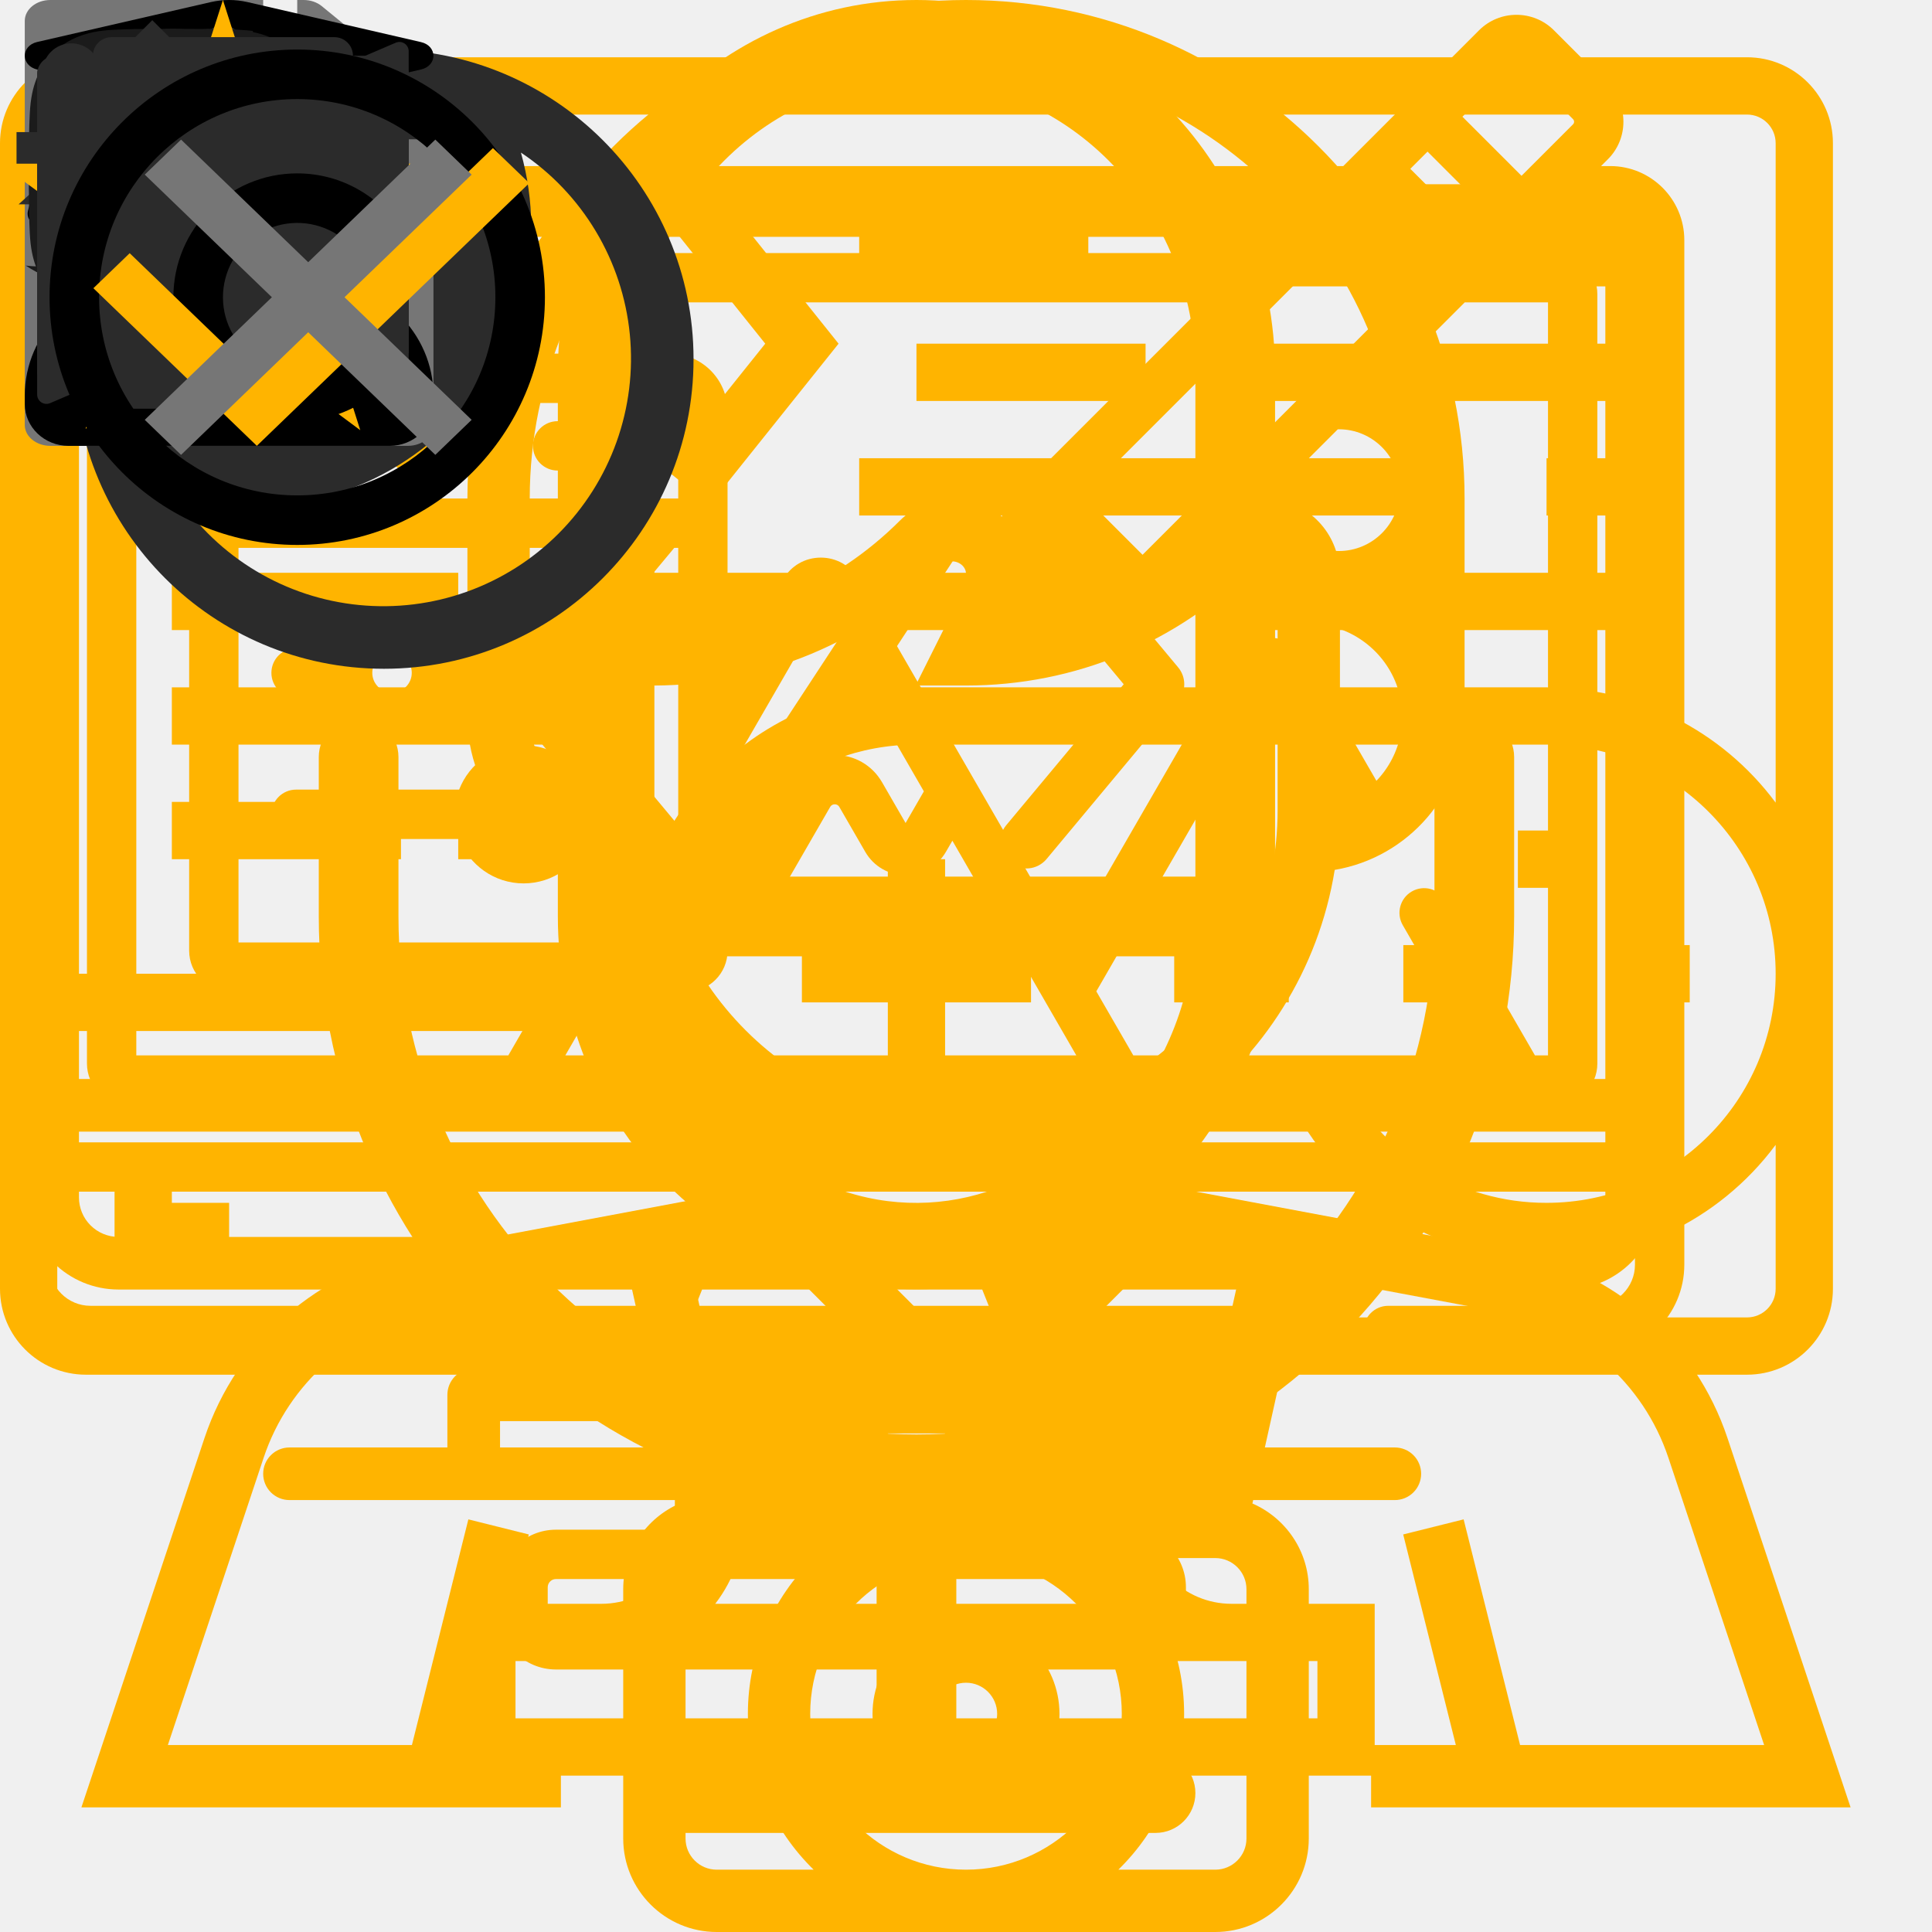
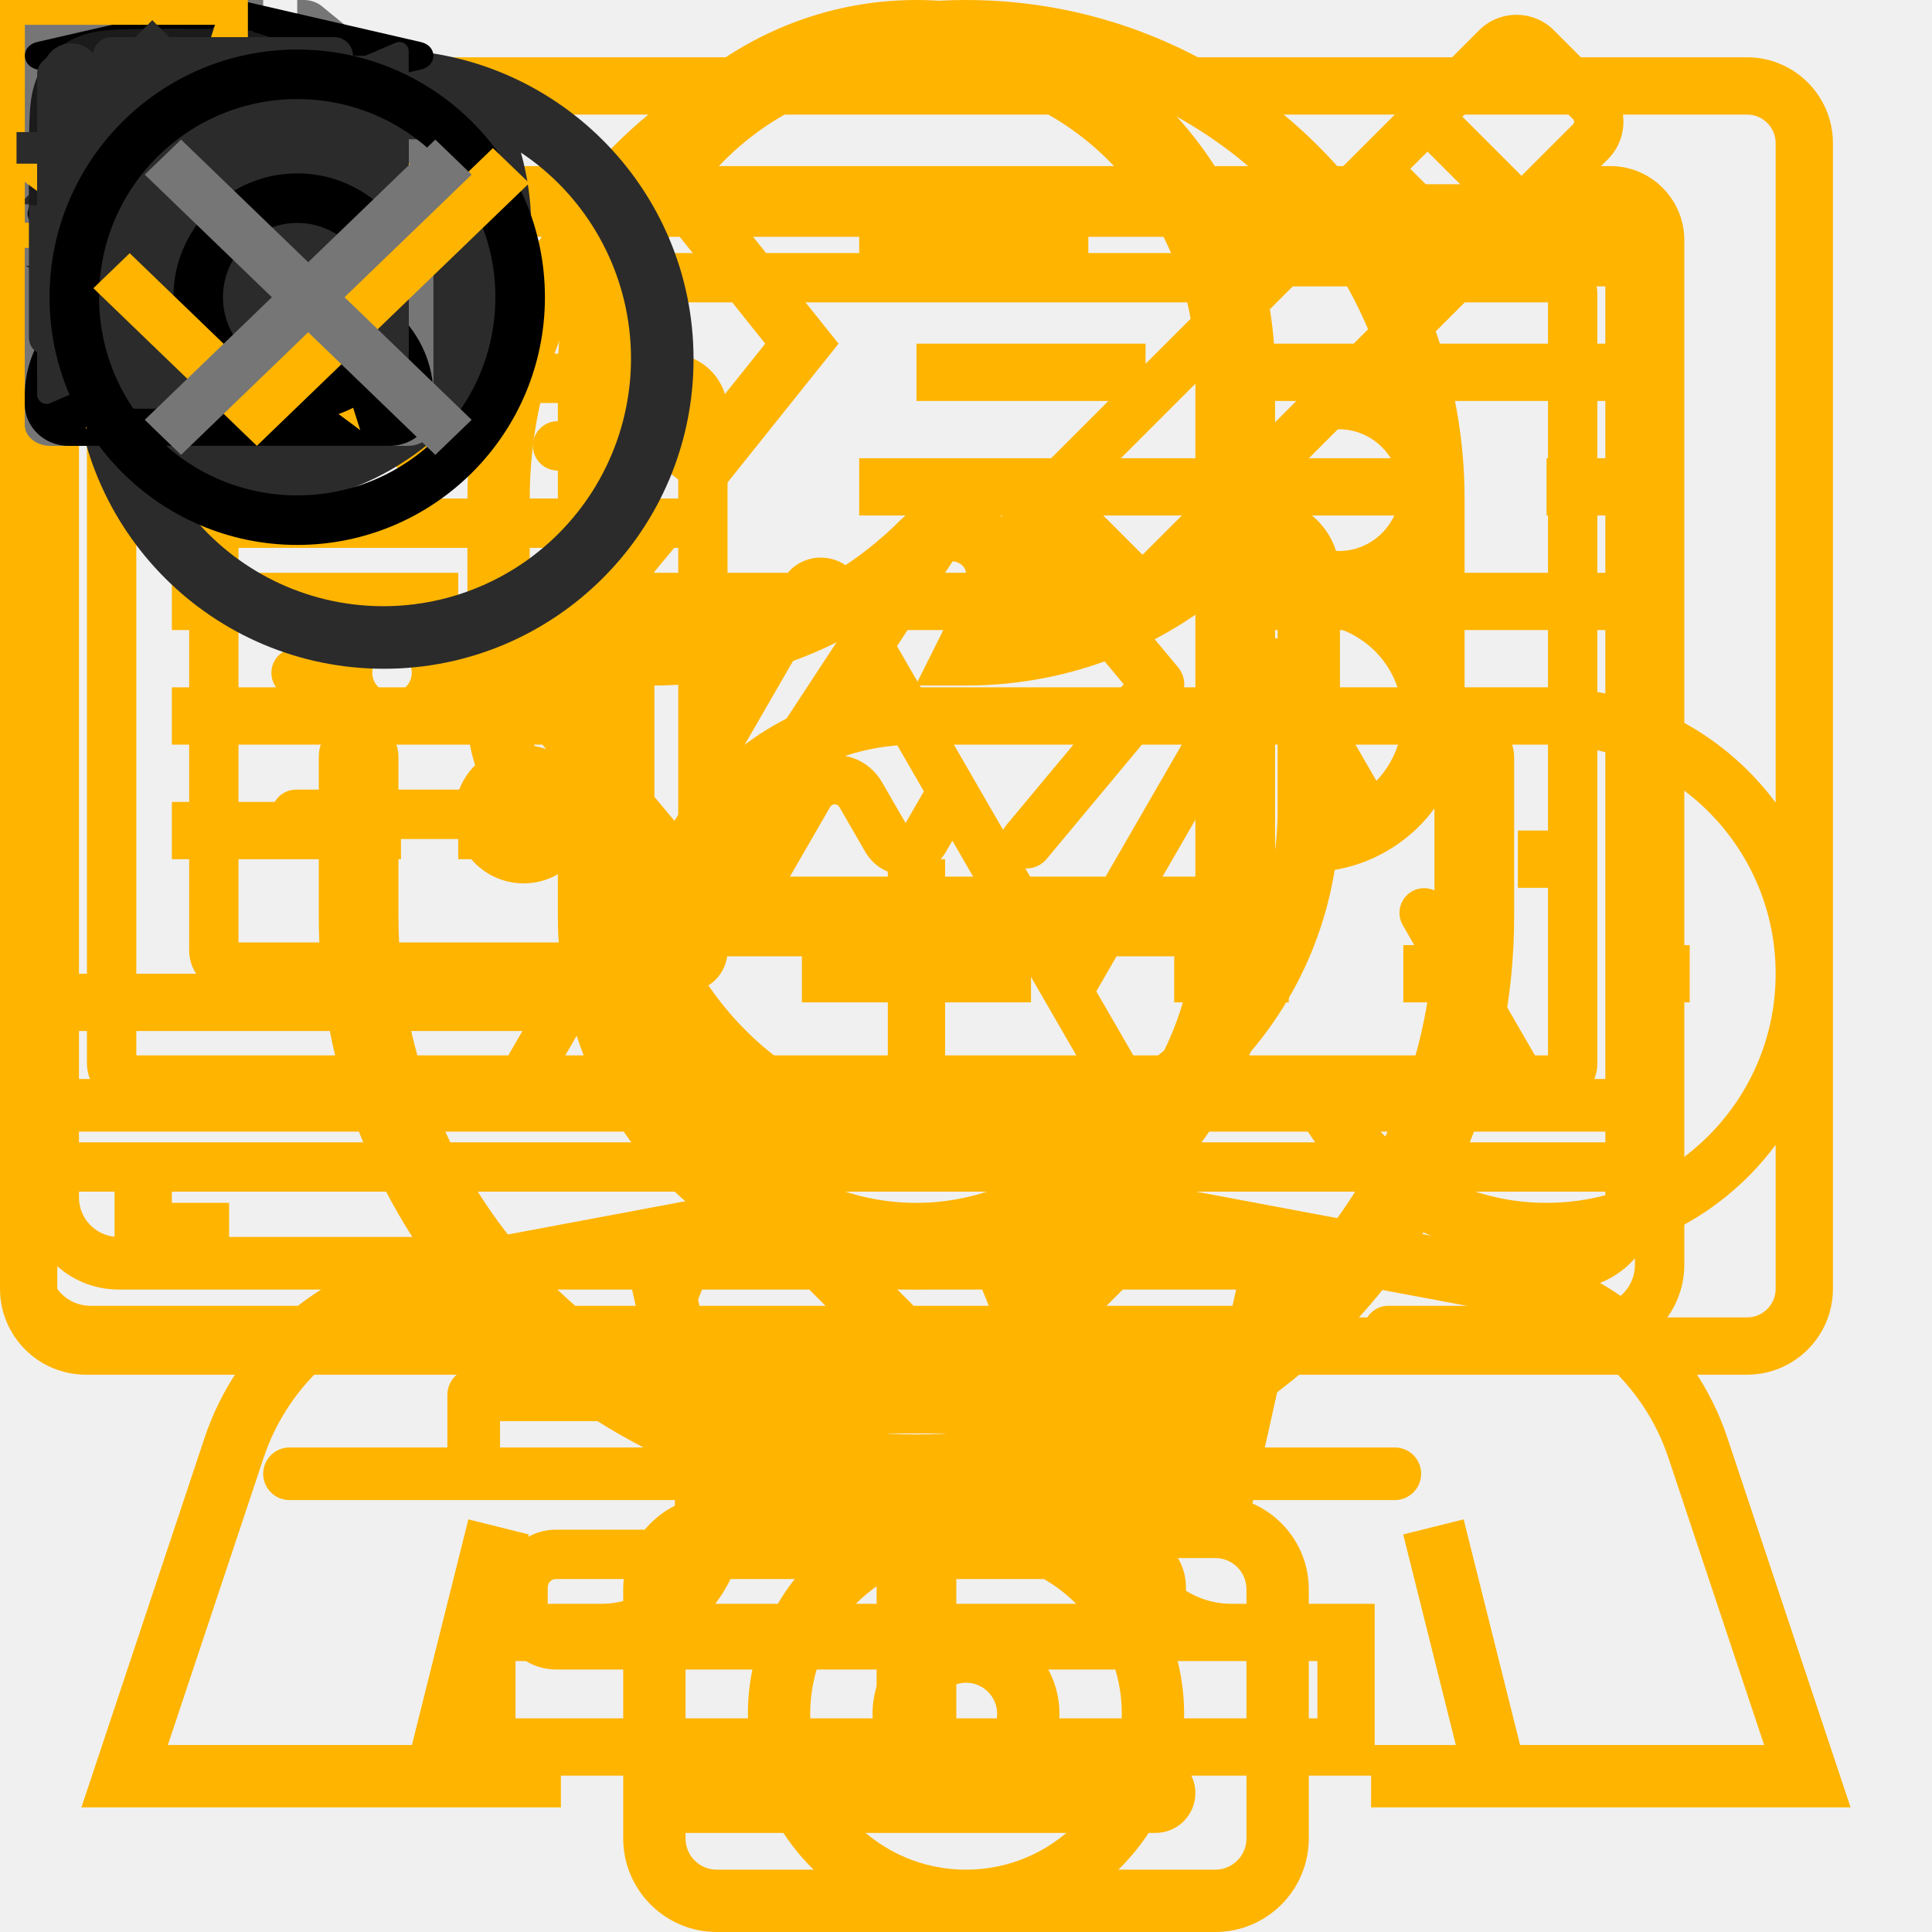
<svg xmlns="http://www.w3.org/2000/svg" width="78" height="78" viewBox="0 0 78 78" fill="none">
  <g id="photographer">
    <path d="M55.355 72.968H74.713L69.743 58.058C68.444 54.16 65.127 51.269 61.088 50.511L47.806 48.02V44.947C50.988 42.651 53.234 39.154 53.886 35.12C56.855 34.618 59.129 32.045 59.129 28.936V20.129C59.129 9.03 50.099 0 39 0C27.901 0 18.871 9.03 18.871 20.129V28.936C18.871 32.042 21.134 34.63 24.098 35.136C24.753 39.17 27.011 42.671 30.194 44.966V48.022L16.911 50.513C12.873 51.27 9.555 54.161 8.255 58.06L3.287 72.968H22.645V70.452H19.224L21.349 61.95L18.909 61.341L16.63 70.452H6.777L10.643 58.855C11.653 55.823 14.234 53.573 17.375 52.983L25.389 51.481L27.438 60.7C26.1 61.282 25.161 62.613 25.161 64.161V74.226C25.161 76.307 26.855 78 28.936 78H49.065C51.145 78 52.839 76.307 52.839 74.226V64.161C52.839 62.613 51.9 61.282 50.563 60.7L52.612 51.481L60.626 52.983C63.768 53.573 66.347 55.823 67.358 58.855L71.223 70.452H61.37L59.091 61.341L56.651 61.95L58.776 70.452H55.355V72.968ZM50.138 51.017L48.4 58.835L47.531 55.355H42.037L46.969 50.423L50.138 51.017ZM46.195 60.387H31.805L32.434 57.871H45.566L46.195 60.387ZM39 54.834L32.71 48.544V46.423C34.627 47.306 36.754 47.806 39 47.806C41.247 47.806 43.373 47.3 45.29 46.416V48.544L39 54.834ZM54.097 32.478V25.394C55.557 25.915 56.613 27.299 56.613 28.937C56.613 30.575 55.557 31.957 54.097 32.478ZM23.903 32.495C22.439 31.975 21.387 30.576 21.387 28.936C21.387 27.295 22.439 25.896 23.903 25.376V32.495ZM21.387 23.936V20.129C21.387 10.417 29.288 2.516 39 2.516C48.712 2.516 56.613 10.417 56.613 20.129V23.936C55.868 23.372 55.008 22.956 54.057 22.768C53.859 21.283 52.599 20.129 51.06 20.129C50.261 20.129 49.478 20.454 48.849 21.083C46.725 23.207 44.032 24.562 41.116 25.003L41.197 24.842C41.406 24.422 41.516 23.952 41.516 23.483V23.166C41.516 21.491 40.154 20.129 38.479 20.129C37.68 20.129 36.898 20.454 36.332 21.018C33.681 23.668 30.165 25.137 26.419 25.161V22.645H25.161C23.74 22.645 22.441 23.137 21.387 23.936ZM26.419 32.71V27.677C30.837 27.654 34.986 25.922 38.109 22.799C38.413 22.494 39 22.742 39 23.166V23.483C39 23.564 38.981 23.644 38.945 23.717L36.965 27.677H39C43.393 27.677 47.522 25.968 50.69 22.799C50.994 22.494 51.581 22.742 51.581 23.166V32.71C51.581 39.647 45.937 45.29 39 45.29C32.063 45.29 26.419 39.647 26.419 32.71ZM31.032 50.423L35.963 55.355H30.469L29.6 58.835L27.862 51.017L31.032 50.423ZM28.936 75.484C28.242 75.484 27.677 74.92 27.677 74.226V64.161C27.677 63.467 28.242 62.903 28.936 62.903H32.849C31.213 64.504 30.194 66.73 30.194 69.194C30.194 71.657 31.213 73.884 32.849 75.484H28.936ZM39 75.484C35.532 75.484 32.71 72.662 32.71 69.194C32.71 65.725 35.532 62.903 39 62.903C42.468 62.903 45.29 65.725 45.29 69.194C45.29 72.662 42.468 75.484 39 75.484ZM50.323 74.226C50.323 74.92 49.758 75.484 49.065 75.484H45.151C46.788 73.884 47.806 71.657 47.806 69.194C47.806 66.73 46.788 64.504 45.151 62.903H49.065C49.758 62.903 50.323 63.467 50.323 64.161V74.226Z" fill="#FFB400" />
    <path d="M39 65.419C36.919 65.419 35.226 67.113 35.226 69.194C35.226 71.275 36.919 72.968 39 72.968C41.081 72.968 42.774 71.275 42.774 69.194C42.774 67.113 41.081 65.419 39 65.419ZM39 70.452C38.307 70.452 37.742 69.888 37.742 69.194C37.742 68.499 38.307 67.936 39 67.936C39.693 67.936 40.258 68.499 40.258 69.194C40.258 69.888 39.693 70.452 39 70.452Z" fill="#FFB400" />
  </g>
  <g id="coding">
    <path d="M63.219 7.438H4.781C3.795 7.439 2.85 7.831 2.153 8.528C1.456 9.225 1.064 10.17 1.062 11.156V48.344C1.064 49.33 1.456 50.275 2.153 50.972C2.85 51.669 3.795 52.061 4.781 52.062H26.055L24.78 55.25H19.125C18.843 55.25 18.573 55.362 18.374 55.561C18.174 55.761 18.062 56.031 18.062 56.312V58.438H11.688C11.406 58.438 11.136 58.549 10.936 58.749C10.737 58.948 10.625 59.218 10.625 59.5C10.625 59.782 10.737 60.052 10.936 60.251C11.136 60.451 11.406 60.562 11.688 60.562H56.312C56.594 60.562 56.864 60.451 57.064 60.251C57.263 60.052 57.375 59.782 57.375 59.5C57.375 59.218 57.263 58.948 57.064 58.749C56.864 58.549 56.594 58.438 56.312 58.438H49.938V56.312C49.938 56.031 49.826 55.761 49.626 55.561C49.427 55.362 49.157 55.25 48.875 55.25H43.22L41.945 52.062H63.219C64.205 52.061 65.15 51.669 65.847 50.972C66.544 50.275 66.936 49.33 66.938 48.344V11.156C66.936 10.17 66.544 9.225 65.847 8.528C65.15 7.831 64.205 7.439 63.219 7.438ZM47.812 57.375V58.438H20.188V57.375H47.812ZM27.07 55.25L28.345 52.062H39.655L40.93 55.25H27.07ZM64.812 48.344C64.812 48.766 64.644 49.172 64.345 49.47C64.046 49.769 63.641 49.937 63.219 49.938H4.781C4.359 49.937 3.954 49.769 3.655 49.47C3.356 49.172 3.188 48.766 3.188 48.344V45.688H64.812V48.344ZM64.812 43.562H3.188V11.156C3.188 10.734 3.356 10.329 3.655 10.03C3.954 9.731 4.359 9.563 4.781 9.562H63.219C63.641 9.563 64.046 9.731 64.345 10.03C64.644 10.329 64.812 10.734 64.812 11.156V43.562Z" fill="#FFB400" />
    <path d="M29.167 34.888C29.284 34.965 29.414 35.017 29.551 35.044C29.688 35.07 29.829 35.068 29.966 35.04C30.102 35.012 30.232 34.957 30.348 34.878C30.463 34.8 30.562 34.699 30.638 34.583L39.005 21.833C39.16 21.597 39.215 21.31 39.158 21.034C39.1 20.758 38.936 20.516 38.7 20.361C38.465 20.207 38.177 20.152 37.901 20.209C37.626 20.266 37.384 20.431 37.229 20.666L28.862 33.416C28.785 33.533 28.732 33.664 28.706 33.801C28.68 33.938 28.681 34.079 28.709 34.215C28.738 34.352 28.793 34.482 28.871 34.597C28.95 34.713 29.05 34.812 29.167 34.888Z" fill="#FFB400" />
    <path d="M40.757 34.816C40.974 34.997 41.253 35.084 41.534 35.058C41.814 35.033 42.073 34.897 42.254 34.68L47.566 28.305C47.725 28.114 47.812 27.874 47.812 27.625C47.812 27.377 47.725 27.136 47.566 26.945L42.254 20.57C42.165 20.462 42.055 20.373 41.931 20.307C41.808 20.241 41.672 20.201 41.533 20.188C41.393 20.175 41.253 20.189 41.119 20.231C40.985 20.272 40.861 20.34 40.753 20.429C40.646 20.519 40.557 20.629 40.492 20.753C40.427 20.877 40.388 21.013 40.375 21.152C40.363 21.292 40.378 21.432 40.42 21.566C40.463 21.699 40.531 21.823 40.621 21.93L45.367 27.625L40.621 33.32C40.441 33.537 40.354 33.816 40.379 34.096C40.405 34.377 40.541 34.636 40.757 34.816Z" fill="#FFB400" />
    <path d="M25.746 34.68C25.835 34.788 25.945 34.878 26.069 34.944C26.192 35.009 26.328 35.05 26.467 35.063C26.607 35.076 26.747 35.061 26.881 35.02C27.015 34.978 27.139 34.911 27.247 34.821C27.354 34.731 27.443 34.621 27.508 34.497C27.573 34.373 27.612 34.238 27.625 34.098C27.637 33.959 27.622 33.818 27.579 33.684C27.537 33.551 27.469 33.427 27.379 33.32L22.633 27.625L27.379 21.93C27.469 21.823 27.537 21.699 27.579 21.566C27.622 21.432 27.637 21.292 27.625 21.152C27.612 21.013 27.573 20.877 27.508 20.753C27.443 20.629 27.354 20.519 27.247 20.429C27.139 20.34 27.015 20.272 26.881 20.231C26.747 20.189 26.607 20.175 26.467 20.188C26.328 20.201 26.192 20.241 26.069 20.307C25.945 20.373 25.835 20.462 25.746 20.57L20.434 26.945C20.275 27.136 20.188 27.377 20.188 27.625C20.188 27.874 20.275 28.114 20.434 28.305L25.746 34.68Z" fill="#FFB400" />
  </g>
  <g id="illustration">
    <g clip-path="url(#clip0_1_309)">
      <path d="M31.609 49.338C31.059 49.338 30.613 49.784 30.613 50.334C30.613 50.885 31.059 51.331 31.609 51.331H36.391C36.941 51.331 37.387 50.885 37.387 50.334C37.387 49.784 36.941 49.338 36.391 49.338H31.609Z" fill="#FFB400" />
      <path d="M11.953 33.872H18.537C18.94 34.918 19.953 35.665 21.139 35.665C22.326 35.665 23.339 34.918 23.741 33.872H25.057C25.608 33.872 26.053 33.426 26.053 32.876C26.053 32.325 25.608 31.879 25.057 31.879H23.741C23.339 30.833 22.326 30.086 21.139 30.086C19.953 30.086 18.94 30.833 18.537 31.879H11.953C11.403 31.879 10.957 32.325 10.957 32.876C10.957 33.426 11.403 33.872 11.953 33.872ZM21.139 32.079C21.579 32.079 21.936 32.436 21.936 32.876C21.936 33.315 21.579 33.672 21.139 33.672C20.7 33.672 20.343 33.315 20.343 32.876C20.343 32.436 20.7 32.079 21.139 32.079Z" fill="#FFB400" />
      <path d="M11.953 28.161H13.225C13.627 29.207 14.64 29.954 15.827 29.954C17.013 29.954 18.027 29.207 18.429 28.161H25.057C25.608 28.161 26.053 27.715 26.053 27.165C26.053 26.614 25.608 26.169 25.057 26.169H18.429C18.027 25.122 17.013 24.375 15.827 24.375C14.64 24.375 13.627 25.122 13.225 26.169H11.953C11.403 26.169 10.957 26.614 10.957 27.165C10.957 27.715 11.403 28.161 11.953 28.161ZM15.827 26.368C16.266 26.368 16.624 26.725 16.624 27.165C16.624 27.604 16.266 27.961 15.827 27.961C15.387 27.961 15.03 27.604 15.03 27.165C15.03 26.725 15.387 26.368 15.827 26.368Z" fill="#FFB400" />
      <path d="M25.257 18.997C25.807 18.997 26.253 18.551 26.253 18C26.253 17.45 25.807 17.004 25.257 17.004C24.706 17.004 24.261 17.45 24.261 18C24.261 18.551 24.706 18.997 25.257 18.997Z" fill="#FFB400" />
      <path d="M22.512 18.997C23.062 18.997 23.508 18.551 23.508 18C23.508 17.45 23.062 17.004 22.512 17.004C21.962 17.004 21.516 17.45 21.516 18C21.516 18.551 21.962 18.997 22.512 18.997Z" fill="#FFB400" />
      <path d="M19.767 18.997C20.317 18.997 20.763 18.551 20.763 18C20.763 17.45 20.317 17.004 19.767 17.004C19.217 17.004 18.771 17.45 18.771 18C18.771 18.551 19.217 18.997 19.767 18.997Z" fill="#FFB400" />
      <path d="M65.012 6.705H64.639L64.917 6.427C65.75 5.593 65.75 4.237 64.917 3.404L62.736 1.223C61.903 0.39 60.547 0.39 59.713 1.223L54.232 6.705H2.988C1.341 6.705 0 8.045 0 9.693V51.059C0 53.073 1.638 54.712 3.652 54.712H27.246V61.758H22.445C21.164 61.758 20.121 62.801 20.121 64.082V65.078C20.121 66.359 21.164 67.402 22.445 67.402H45.555C46.836 67.402 47.879 66.359 47.879 65.078V64.082C47.879 62.801 46.836 61.758 45.555 61.758H40.754V54.712H51.398C51.949 54.712 52.395 54.266 52.395 53.715C52.395 53.165 51.949 52.719 51.398 52.719H3.652C2.737 52.719 1.992 51.975 1.992 51.059V48.111H66.008V51.059C66.008 51.975 65.263 52.719 64.348 52.719H56.047C55.497 52.719 55.051 53.165 55.051 53.715C55.051 54.266 55.497 54.712 56.047 54.712H64.348C66.362 54.712 68 53.073 68 51.059V9.693C68 8.045 66.659 6.705 65.012 6.705ZM45.555 63.75C45.738 63.75 45.887 63.899 45.887 64.082V65.078C45.887 65.261 45.738 65.41 45.555 65.41H22.445C22.262 65.41 22.113 65.261 22.113 65.078V64.082C22.113 63.899 22.262 63.75 22.445 63.75H45.555ZM29.238 54.712H38.762V61.758H29.238V54.712ZM61.122 2.632C61.179 2.575 61.271 2.575 61.328 2.632L63.508 4.812C63.565 4.869 63.565 4.961 63.508 5.018L61.428 7.098L59.042 4.712L61.122 2.632ZM57.633 6.121L60.019 8.507L59.324 9.202L56.938 6.816L57.633 6.121ZM55.529 8.225L57.915 10.611L46.128 22.398L43.742 20.012L55.529 8.225ZM54.055 17.331C55.41 17.331 56.512 18.434 56.512 19.789C56.512 21.143 55.41 22.246 54.055 22.246C52.7 22.246 51.598 21.143 51.598 19.789C51.598 19.773 51.6 19.758 51.6 19.742L54.008 17.334C54.024 17.334 54.039 17.331 54.055 17.331ZM44.398 23.486L41.45 24.69L42.654 21.742L44.398 23.486ZM66.008 46.119H1.992V9.693C1.992 9.144 2.439 8.697 2.988 8.697H52.24L50.721 10.216H16.867C16.317 10.216 15.871 10.662 15.871 11.212C15.871 11.762 16.317 12.208 16.867 12.208H48.729L41.703 19.234C41.505 19.435 41.349 19.668 41.242 19.93L39.017 25.377C38.813 25.878 38.928 26.448 39.31 26.83C39.567 27.086 39.908 27.222 40.256 27.222C40.426 27.222 40.598 27.19 40.763 27.123L46.21 24.898C46.465 24.794 46.692 24.643 46.888 24.453L49.919 21.423C50.571 23.07 52.178 24.238 54.055 24.238C56.508 24.238 58.504 22.242 58.504 19.789C58.504 17.913 57.336 16.306 55.69 15.653L59.135 12.208H62.497V42.608H61.969L58.359 36.356C58.084 35.879 57.474 35.716 56.998 35.991C56.522 36.266 56.359 36.875 56.634 37.352L59.669 42.608H45.754L44.261 40.023L51.219 27.973L54.309 33.326C54.585 33.802 55.194 33.966 55.67 33.691C56.147 33.416 56.31 32.806 56.035 32.33L52.737 26.619C52.42 26.07 51.853 25.742 51.219 25.742C50.585 25.742 50.017 26.07 49.7 26.619L43.111 38.031L34.657 23.388C34.34 22.839 33.772 22.512 33.138 22.512C32.504 22.512 31.936 22.839 31.619 23.388L29.373 27.279V16.601C29.373 15.32 28.331 14.277 27.049 14.277H9.961C8.679 14.277 7.637 15.32 7.637 16.601V38.383C7.637 39.298 8.381 40.043 9.297 40.043H22.004L20.523 42.608H5.503V12.208H12.219C12.769 12.208 13.215 11.762 13.215 11.212C13.215 10.662 12.769 10.216 12.219 10.216H5.171C4.256 10.216 3.511 10.96 3.511 11.876V42.94C3.511 43.855 4.256 44.6 5.171 44.6H62.829C63.744 44.6 64.489 43.855 64.489 42.94V11.876C64.489 10.96 63.744 10.216 62.829 10.216H61.127L62.646 8.697H65.012C65.561 8.697 66.008 9.144 66.008 9.693V46.119ZM27.382 22.118V38.05H9.629V22.118H27.382ZM9.629 20.126V16.601C9.629 16.418 9.778 16.269 9.961 16.269H27.049C27.233 16.269 27.382 16.418 27.382 16.601V20.126H9.629ZM24.305 40.042H27.714C28.629 40.042 29.374 39.298 29.374 38.382V36.272C29.623 36.392 29.9 36.456 30.191 36.456C30.871 36.456 31.48 36.105 31.82 35.516L33.515 32.58C33.566 32.491 33.645 32.472 33.701 32.472C33.758 32.472 33.836 32.491 33.887 32.58L34.932 34.39C35.272 34.979 35.881 35.331 36.561 35.331C37.241 35.331 37.85 34.979 38.19 34.39L38.45 33.941L43.453 42.608H22.824L24.305 40.042ZM29.374 32.938V31.263L33.139 24.742L37.299 31.949L36.561 33.227L35.612 31.584C35.213 30.893 34.499 30.48 33.701 30.48C32.903 30.48 32.188 30.893 31.789 31.584L30.191 34.353L29.374 32.938Z" fill="#FFB400" />
    </g>
    <defs>
      <clipPath id="clip0_1_309">
        <rect width="68" height="68" fill="white" />
      </clipPath>
    </defs>
  </g>
  <g id="microphone">
    <g clip-path="url(#clip0_1_327)">
      <path d="M37 0C29.018 0 22.522 6.753 22.522 15.053V37C22.522 45.301 29.018 52.053 37 52.053C44.982 52.053 51.478 45.301 51.478 37V15.053C51.478 6.753 44.982 0 37 0ZM37 48.835C31.312 48.835 26.606 44.374 25.855 38.609H48.143C47.394 44.376 42.688 48.835 37 48.835ZM48.261 35.391H25.739V15.053C25.739 8.526 30.79 3.217 37 3.217C43.209 3.217 48.261 8.526 48.261 15.053V35.391Z" fill="#FFB400" />
      <path d="M59.522 28.956C58.634 28.956 57.913 29.677 57.913 30.565V37C57.913 48.531 48.531 57.913 37 57.913C25.469 57.913 16.087 48.531 16.087 37V30.565C16.087 29.677 15.366 28.956 14.478 28.956C13.59 28.956 12.87 29.677 12.87 30.565V37C12.87 49.762 22.835 60.215 35.391 61.048V70.783H27.348C26.46 70.783 25.739 71.503 25.739 72.391C25.739 73.279 26.46 74 27.348 74H46.652C47.54 74 48.261 73.279 48.261 72.391C48.261 71.503 47.54 70.783 46.652 70.783H38.609V61.048C51.165 60.215 61.13 49.762 61.13 37V30.565C61.13 29.677 60.41 28.956 59.522 28.956Z" fill="#FFB400" />
    </g>
    <defs>
      <clipPath id="clip0_1_327">
        <rect width="74" height="74" fill="white" />
      </clipPath>
    </defs>
  </g>
  <g id="gameDevelopment">
    <path d="M32.375 38.156H41.625V40.469H32.375V38.156Z" fill="#FFB400" />
    <path d="M35.844 34.688H38.156V43.938H35.844V34.688Z" fill="#FFB400" />
    <path d="M65.906 38.156H68.219V40.469H65.906V38.156Z" fill="#FFB400" />
    <path d="M56.656 38.156H58.969V40.469H56.656V38.156Z" fill="#FFB400" />
    <path d="M61.281 33.531H63.594V35.844H61.281V33.531Z" fill="#FFB400" />
    <path d="M61.281 42.781H63.594V45.094H61.281V42.781Z" fill="#FFB400" />
    <path d="M10.66 20.379L5.457 13.875L10.66 7.371L12.465 8.816L8.418 13.875L12.465 18.934L10.66 20.379Z" fill="#FFB400" />
    <path d="M28.653 20.379L26.847 18.934L30.895 13.875L26.847 8.816L28.653 7.371L33.855 13.875L28.653 20.379Z" fill="#FFB400" />
    <path d="M14.738 17.738L22.834 8.49L24.574 10.012L16.478 19.261L14.738 17.738Z" fill="#FFB400" />
    <path d="M9.25 50.875H4.625V46.25H6.938V48.562H9.25V50.875Z" fill="#FFB400" />
    <path d="M70.531 2.312H3.469C1.553 2.312 0 3.866 0 5.781V52.031C0 53.947 1.553 55.5 3.469 55.5H27.75V61.281C27.75 63.197 26.197 64.75 24.281 64.75H18.5V71.688H55.5V64.75H49.719C47.803 64.75 46.25 63.197 46.25 61.281V55.5H70.531C72.447 55.5 74 53.947 74 52.031V5.781C74 3.866 72.447 2.312 70.531 2.312ZM53.188 67.062V69.375H20.812V67.062H53.188ZM37 62.486C38.916 62.486 40.469 60.933 40.469 59.017V55.5H43.938V61.281C43.942 62.536 44.359 63.755 45.124 64.75H28.876C29.641 63.755 30.058 62.536 30.062 61.281V55.5H33.531V59.017C33.531 60.933 35.084 62.486 37 62.486ZM35.844 59.017V55.5H38.156V59.017C38.156 59.656 37.639 60.174 37 60.174C36.361 60.174 35.844 59.656 35.844 59.017ZM71.688 52.031C71.688 52.67 71.17 53.188 70.531 53.188H3.469C2.83 53.188 2.312 52.67 2.312 52.031V41.625H25.669C26.627 46.332 30.396 49.955 35.137 50.726C39.878 51.497 44.601 49.255 47 45.094H52.435C54.373 48.463 57.877 50.629 61.757 50.856C65.637 51.083 69.37 49.34 71.688 46.22V52.031ZM62.438 48.562C58.923 48.571 55.711 46.576 54.161 43.422L53.841 42.781H45.597L45.277 43.422C43.249 47.511 38.542 49.51 34.192 48.13C29.841 46.748 27.148 42.402 27.849 37.892C28.55 33.382 32.436 30.057 37 30.062H62.438C67.546 30.062 71.688 34.204 71.688 39.312C71.688 44.421 67.546 48.562 62.438 48.562ZM71.688 32.405C69.513 29.479 66.083 27.753 62.438 27.75H37C30.617 27.757 25.444 32.929 25.438 39.312H2.312V5.781C2.312 5.143 2.83 4.625 3.469 4.625H70.531C71.17 4.625 71.688 5.143 71.688 5.781V32.405Z" fill="#FFB400" />
    <path d="M47.406 38.156H52.031V40.469H47.406V38.156Z" fill="#FFB400" />
    <path d="M34.688 9.25H43.938V11.562H34.688V9.25Z" fill="#FFB400" />
    <path d="M48.562 9.25H67.062V11.562H48.562V9.25Z" fill="#FFB400" />
    <path d="M50.875 13.875H67.062V16.188H50.875V13.875Z" fill="#FFB400" />
    <path d="M37 13.875H46.25V16.188H37V13.875Z" fill="#FFB400" />
    <path d="M34.688 18.5H57.812V20.812H34.688V18.5Z" fill="#FFB400" />
    <path d="M62.438 18.5H67.062V20.812H62.438V18.5Z" fill="#FFB400" />
    <path d="M6.938 23.125H18.5V25.438H6.938V23.125Z" fill="#FFB400" />
    <path d="M23.125 23.125H45.094V25.438H23.125V23.125Z" fill="#FFB400" />
    <path d="M48.562 23.125H67.062V25.438H48.562V23.125Z" fill="#FFB400" />
    <path d="M6.938 27.75H25.438V30.062H6.938V27.75Z" fill="#FFB400" />
    <path d="M6.938 32.375H16.188V34.688H6.938V32.375Z" fill="#FFB400" />
    <path d="M18.5 32.375H23.125V34.688H18.5V32.375Z" fill="#FFB400" />
  </g>
  <g id="contrast">
    <g clip-path="url(#clip0_1_232)">
      <path d="M15.5 27C8.596 27 3 21.404 3 14.5C3 7.596 8.596 2 15.5 2C22.404 2 28 7.596 28 14.5C28 21.404 22.404 27 15.5 27ZM7.161 20.031C7.983 21.261 9.067 22.292 10.335 23.052C11.603 23.812 13.024 24.282 14.496 24.426C15.967 24.571 17.453 24.388 18.845 23.89C20.237 23.392 21.501 22.591 22.547 21.545C23.592 20.5 24.393 19.235 24.891 17.843C25.389 16.451 25.572 14.966 25.427 13.494C25.282 12.023 24.813 10.602 24.053 9.334C23.293 8.065 22.261 6.981 21.031 6.16C21.57 8.083 21.587 10.114 21.081 12.046C20.575 13.978 19.564 15.74 18.151 17.151C16.74 18.564 14.978 19.575 13.047 20.081C11.115 20.587 9.084 20.57 7.161 20.031Z" fill="#2B2B2B" />
    </g>
    <defs>
      <clipPath id="clip0_1_232">
        <rect width="30" height="30" fill="white" />
      </clipPath>
    </defs>
  </g>
  <g id="services">
    <g clip-path="url(#clip0_1_255)">
      <path d="M17.5 4.287V4.5H12V0H12.26C12.534 0 12.796 0.089 12.99 0.247L17.198 3.69C17.391 3.849 17.5 4.063 17.5 4.287ZM11.656 5.625C11.089 5.625 10.625 5.245 10.625 4.781V0H2.031C1.462 0 1 0.378 1 0.844V17.156C1 17.622 1.462 18 2.031 18H16.469C17.038 18 17.5 17.622 17.5 17.156V5.625H11.656ZM6.294 14.08C6.273 14.098 6.248 14.113 6.22 14.123C6.193 14.134 6.163 14.139 6.132 14.14C6.102 14.141 6.071 14.137 6.043 14.128C6.014 14.119 5.988 14.106 5.966 14.089L3.179 11.951C3.156 11.933 3.137 11.912 3.125 11.888C3.112 11.864 3.105 11.838 3.105 11.812C3.105 11.787 3.112 11.761 3.125 11.737C3.137 11.713 3.156 11.692 3.179 11.674L5.966 9.536C5.988 9.519 6.014 9.506 6.043 9.497C6.071 9.488 6.102 9.484 6.132 9.485C6.163 9.486 6.193 9.491 6.22 9.502C6.248 9.512 6.273 9.527 6.294 9.545L7.135 10.279C7.157 10.297 7.173 10.319 7.184 10.343C7.195 10.367 7.199 10.393 7.198 10.418C7.196 10.443 7.189 10.468 7.175 10.491C7.162 10.514 7.143 10.534 7.119 10.551L5.368 11.812L7.119 13.074C7.143 13.091 7.162 13.111 7.175 13.134C7.189 13.157 7.196 13.182 7.198 13.207C7.199 13.232 7.195 13.258 7.184 13.282C7.173 13.306 7.157 13.328 7.135 13.346L6.294 14.08ZM8.498 15.855L7.318 15.575C7.259 15.561 7.21 15.528 7.18 15.484C7.15 15.44 7.143 15.388 7.16 15.339L9.8 7.899C9.817 7.851 9.857 7.81 9.911 7.786C9.965 7.762 10.029 7.756 10.088 7.77L11.267 8.05C11.297 8.057 11.324 8.069 11.348 8.084C11.372 8.1 11.391 8.119 11.406 8.141C11.421 8.163 11.43 8.187 11.433 8.212C11.437 8.236 11.434 8.262 11.426 8.286L8.786 15.726C8.777 15.749 8.763 15.772 8.744 15.791C8.725 15.811 8.701 15.827 8.675 15.839C8.648 15.851 8.619 15.859 8.588 15.861C8.558 15.864 8.527 15.862 8.498 15.855ZM15.407 11.951L12.62 14.089C12.598 14.106 12.572 14.119 12.543 14.128C12.514 14.137 12.484 14.141 12.454 14.14C12.423 14.139 12.393 14.134 12.366 14.123C12.338 14.113 12.313 14.098 12.292 14.08L11.451 13.346C11.429 13.328 11.413 13.306 11.402 13.282C11.391 13.258 11.387 13.232 11.388 13.207C11.39 13.182 11.397 13.157 11.411 13.134C11.424 13.111 11.443 13.091 11.467 13.074L13.218 11.812L11.467 10.551C11.443 10.534 11.424 10.514 11.411 10.491C11.397 10.468 11.39 10.443 11.388 10.418C11.387 10.393 11.391 10.367 11.402 10.343C11.413 10.319 11.429 10.297 11.451 10.279L12.292 9.545C12.313 9.527 12.338 9.512 12.366 9.502C12.393 9.491 12.423 9.486 12.454 9.485C12.484 9.484 12.515 9.488 12.543 9.497C12.572 9.506 12.598 9.519 12.62 9.536L15.407 11.674C15.43 11.692 15.449 11.713 15.461 11.737C15.474 11.761 15.48 11.787 15.48 11.812C15.48 11.838 15.474 11.864 15.461 11.888C15.449 11.912 15.43 11.933 15.407 11.951Z" fill="#767676" />
    </g>
    <defs>
      <clipPath id="clip0_1_255">
        <rect width="16.5" height="18" fill="white" transform="translate(1)" />
      </clipPath>
    </defs>
  </g>
  <g id="portfolio">
    <g clip-path="url(#clip0_1_1589)">
      <path d="M6.75 9.75V12H11.25V9.75H16.5V15C16.5 15.199 16.421 15.39 16.28 15.53C16.14 15.671 15.949 15.75 15.75 15.75H2.25C2.051 15.75 1.86 15.671 1.72 15.53C1.579 15.39 1.5 15.199 1.5 15V9.75H6.75ZM8.25 8.25H9.75V10.5H8.25V8.25ZM5.25 3.75V1.5C5.25 1.301 5.329 1.11 5.47 0.97C5.61 0.829 5.801 0.75 6 0.75H12C12.199 0.75 12.39 0.829 12.53 0.97C12.671 1.11 12.75 1.301 12.75 1.5V3.75H15.75C15.949 3.75 16.14 3.829 16.28 3.97C16.421 4.11 16.5 4.301 16.5 4.5V8.25H11.25V6.75H6.75V8.25H1.5V4.5C1.5 4.301 1.579 4.11 1.72 3.97C1.86 3.829 2.051 3.75 2.25 3.75H5.25ZM6.75 2.25V3.75H11.25V2.25H6.75Z" fill="#2B2B2B" />
    </g>
    <defs>
      <clipPath id="clip0_1_1589">
        <rect width="18" height="18" fill="white" />
      </clipPath>
    </defs>
  </g>
  <g id="blog">
    <g clip-path="url(#clip0_1_1592)">
      <path d="M15.75 1.5C4.5 1.5 3 12 2.25 16.5H3.748C4.248 14 5.498 12.626 7.5 12.375C10.5 12 12.75 9.375 13.5 7.125L12.375 6.375L13.125 5.625C13.875 4.875 14.628 3.75 15.75 1.5Z" fill="#2B2B2B" />
    </g>
    <defs>
      <clipPath id="clip0_1_1592">
        <rect width="18" height="18" fill="white" />
      </clipPath>
    </defs>
  </g>
  <g id="contact">
    <g clip-path="url(#clip0_1_1595)">
      <path d="M4.841 14.25L1.5 16.875V3C1.5 2.801 1.579 2.61 1.72 2.47C1.86 2.329 2.051 2.25 2.25 2.25H15.75C15.949 2.25 16.14 2.329 16.28 2.47C16.421 2.61 16.5 2.801 16.5 3V13.5C16.5 13.699 16.421 13.89 16.28 14.03C16.14 14.171 15.949 14.25 15.75 14.25H4.841Z" fill="#2B2B2B" />
    </g>
    <defs>
      <clipPath id="clip0_1_1595">
        <rect width="18" height="18" fill="white" />
      </clipPath>
    </defs>
  </g>
  <g id="cv">
    <g clip-path="url(#clip0_1_1601)">
      <path d="M12.764 11.272L9.25 14.626L5.736 11.272C3.103 11.381 1 13.438 1 15.976V16.313C1 17.245 1.792 18.001 2.768 18.001H15.732C16.708 18.001 17.5 17.245 17.5 16.313V15.976C17.5 13.438 15.397 11.381 12.764 11.272ZM1.501 2.806L1.737 2.859V4.912C1.479 5.06 1.295 5.317 1.295 5.626C1.295 5.921 1.464 6.167 1.703 6.318L1.129 8.509C1.066 8.751 1.206 9.001 1.409 9.001H2.948C3.151 9.001 3.291 8.751 3.228 8.509L2.654 6.318C2.893 6.167 3.062 5.921 3.062 5.626C3.062 5.317 2.878 5.06 2.621 4.912V3.063L5.051 3.622C4.735 4.227 4.536 4.902 4.536 5.626C4.536 8.111 6.646 10.126 9.25 10.126C11.854 10.126 13.964 8.111 13.964 5.626C13.964 4.902 13.769 4.227 13.449 3.622L16.995 2.806C17.666 2.652 17.666 1.854 16.995 1.699L9.983 0.082C9.504 -0.027 9 -0.027 8.521 0.082L1.501 1.695C0.834 1.85 0.834 2.652 1.501 2.806Z" fill="black" />
    </g>
    <defs>
      <clipPath id="clip0_1_1601">
        <rect width="18" height="18" fill="white" />
      </clipPath>
    </defs>
  </g>
  <g id="home">
    <g clip-path="url(#clip0_1_1586)">
      <path d="M15 15C15 15.199 14.921 15.39 14.78 15.53C14.64 15.671 14.449 15.75 14.25 15.75H3.75C3.551 15.75 3.36 15.671 3.22 15.53C3.079 15.39 3 15.199 3 15V8.25H0.75L8.495 1.209C8.633 1.083 8.813 1.014 9 1.014C9.187 1.014 9.367 1.083 9.505 1.209L17.25 8.25H15V15Z" fill="#2B2B2B" />
    </g>
    <defs>
      <clipPath id="clip0_1_1586">
        <rect width="18" height="18" fill="white" />
      </clipPath>
    </defs>
  </g>
  <g id="yourtube">
    <g clip-path="url(#clip0_1_1474)">
      <path d="M12.567 3.791C12.833 4.83 12.833 7 12.833 7C12.833 7 12.833 9.17 12.567 10.21C12.419 10.784 11.985 11.236 11.436 11.389C10.439 11.667 7 11.667 7 11.667C7 11.667 3.562 11.667 2.564 11.389C2.013 11.234 1.58 10.783 1.433 10.21C1.167 9.17 1.167 7 1.167 7C1.167 7 1.167 4.83 1.433 3.791C1.581 3.216 2.015 2.764 2.564 2.611C3.562 2.333 7 2.333 7 2.333C7 2.333 10.439 2.333 11.436 2.611C11.988 2.766 12.42 3.218 12.567 3.791ZM5.833 9.042L9.333 7L5.833 4.958V9.042Z" fill="#1B1B1B" />
    </g>
    <defs>
      <clipPath id="clip0_1_1474">
        <rect width="14" height="14" fill="white" />
      </clipPath>
    </defs>
  </g>
  <g id="dribble">
    <g clip-path="url(#clip0_1_1471)">
      <path d="M11.66 6.75C11.612 5.832 11.293 4.949 10.743 4.212C10.575 4.393 10.396 4.562 10.206 4.72C9.623 5.204 8.972 5.599 8.273 5.892C8.371 6.096 8.46 6.294 8.539 6.481V6.482C8.561 6.535 8.582 6.587 8.603 6.64C9.486 6.541 10.417 6.577 11.32 6.699C11.44 6.715 11.553 6.733 11.66 6.75ZM6.186 2.404C6.754 3.205 7.278 4.037 7.756 4.895C8.469 4.614 9.059 4.259 9.534 3.864C9.699 3.729 9.854 3.581 9.998 3.424C9.159 2.718 8.097 2.332 7 2.333C6.727 2.333 6.455 2.357 6.186 2.404V2.404ZM2.481 5.831C2.878 5.821 3.275 5.797 3.671 5.76C4.627 5.674 5.576 5.514 6.507 5.28C6.02 4.434 5.495 3.612 4.932 2.814C4.331 3.112 3.801 3.536 3.378 4.056C2.955 4.577 2.649 5.182 2.481 5.831ZM3.373 9.937C3.6 9.606 3.897 9.234 4.292 8.829C5.14 7.96 6.141 7.283 7.3 6.91L7.336 6.899C7.24 6.687 7.149 6.498 7.058 6.319C5.987 6.631 4.859 6.826 3.735 6.927C3.187 6.976 2.695 6.998 2.333 7.002C2.332 8.071 2.7 9.107 3.374 9.937H3.373ZM8.753 11.325C8.528 10.191 8.21 9.077 7.801 7.995C6.633 8.419 5.703 9.039 4.983 9.779C4.693 10.072 4.436 10.396 4.215 10.744C5.019 11.344 5.996 11.668 7 11.666C7.601 11.667 8.196 11.552 8.753 11.326V11.325ZM9.846 10.698C10.756 9.998 11.377 8.986 11.588 7.857C11.39 7.808 11.138 7.758 10.862 7.72C10.247 7.631 9.623 7.625 9.007 7.7C9.354 8.68 9.634 9.681 9.846 10.699V10.698ZM7 12.833C3.778 12.833 1.167 10.222 1.167 7C1.167 3.778 3.778 1.167 7 1.167C10.222 1.167 12.833 3.778 12.833 7C12.833 10.222 10.222 12.833 7 12.833Z" fill="#2B2B2B" />
    </g>
    <defs>
      <clipPath id="clip0_1_1471">
        <rect width="14" height="14" fill="white" />
      </clipPath>
    </defs>
  </g>
  <g id="facebook">
    <g clip-path="url(#clip0_1_1459)">
      <path d="M8.167 7.875H9.625L10.208 5.542H8.167V4.375C8.167 3.774 8.167 3.208 9.333 3.208H10.208V1.248C10.018 1.223 9.3 1.167 8.542 1.167C6.958 1.167 5.833 2.133 5.833 3.908V5.542H4.083V7.875H5.833V12.833H8.167V7.875Z" fill="#1B1B1B" />
    </g>
    <defs>
      <clipPath id="clip0_1_1459">
        <rect width="14" height="14" fill="white" />
      </clipPath>
    </defs>
  </g>
  <g id="instagram">
    <g clip-path="url(#clip0_1_1462)">
      <path d="M7 1.167C8.585 1.167 8.783 1.172 9.405 1.202C10.026 1.231 10.449 1.328 10.821 1.473C11.206 1.621 11.53 1.822 11.854 2.145C12.151 2.437 12.381 2.79 12.527 3.179C12.671 3.551 12.769 3.974 12.798 4.595C12.826 5.217 12.833 5.415 12.833 7C12.833 8.585 12.828 8.783 12.798 9.404C12.769 10.026 12.671 10.448 12.527 10.821C12.381 11.21 12.152 11.563 11.854 11.854C11.563 12.151 11.21 12.38 10.821 12.527C10.449 12.671 10.026 12.769 9.405 12.798C8.783 12.826 8.585 12.833 7 12.833C5.415 12.833 5.217 12.827 4.596 12.798C3.974 12.769 3.551 12.671 3.179 12.527C2.79 12.381 2.437 12.151 2.146 11.854C1.849 11.563 1.619 11.21 1.473 10.821C1.328 10.449 1.231 10.026 1.202 9.404C1.174 8.783 1.167 8.585 1.167 7C1.167 5.415 1.173 5.217 1.202 4.595C1.231 3.974 1.328 3.551 1.473 3.179C1.619 2.789 1.848 2.437 2.146 2.145C2.437 1.849 2.79 1.619 3.179 1.473C3.551 1.328 3.974 1.231 4.596 1.202C5.217 1.174 5.415 1.167 7 1.167ZM7 4.083C6.226 4.083 5.485 4.39 4.938 4.937C4.391 5.484 4.083 6.226 4.083 7C4.083 7.773 4.391 8.515 4.938 9.062C5.485 9.609 6.226 9.916 7 9.916C7.774 9.916 8.515 9.609 9.062 9.062C9.609 8.515 9.917 7.773 9.917 7C9.917 6.226 9.609 5.484 9.062 4.937C8.515 4.39 7.774 4.083 7 4.083ZM10.792 3.937C10.792 3.744 10.715 3.558 10.578 3.422C10.441 3.285 10.256 3.208 10.062 3.208C9.869 3.208 9.684 3.285 9.547 3.422C9.41 3.558 9.333 3.744 9.333 3.937C9.333 4.131 9.41 4.316 9.547 4.453C9.684 4.59 9.869 4.667 10.062 4.667C10.256 4.667 10.441 4.59 10.578 4.453C10.715 4.316 10.792 4.131 10.792 3.937ZM7 5.25C7.464 5.25 7.909 5.434 8.237 5.762C8.566 6.091 8.75 6.536 8.75 7C8.75 7.464 8.566 7.909 8.237 8.237C7.909 8.565 7.464 8.75 7 8.75C6.536 8.75 6.091 8.565 5.763 8.237C5.434 7.909 5.25 7.464 5.25 7C5.25 6.536 5.434 6.091 5.763 5.762C6.091 5.434 6.536 5.25 7 5.25Z" fill="#1B1B1B" />
    </g>
    <defs>
      <clipPath id="clip0_1_1462">
        <rect width="14" height="14" fill="white" />
      </clipPath>
    </defs>
  </g>
  <g id="linkedin">
    <g clip-path="url(#clip0_1_77)">
      <path d="M4.048 2.917C4.048 3.226 3.925 3.523 3.706 3.742C3.487 3.96 3.19 4.083 2.881 4.083C2.572 4.083 2.275 3.96 2.056 3.741C1.838 3.522 1.715 3.225 1.715 2.916C1.715 2.606 1.838 2.309 2.057 2.091C2.276 1.872 2.573 1.749 2.882 1.75C3.192 1.75 3.488 1.873 3.707 2.092C3.926 2.311 4.048 2.607 4.048 2.917ZM4.083 4.947H1.75V12.25H4.083V4.947ZM7.77 4.947H5.448V12.25H7.747V8.418C7.747 6.283 10.529 6.084 10.529 8.418V12.25H12.833V7.624C12.833 4.025 8.715 4.159 7.747 5.927L7.77 4.947Z" fill="#2B2B2B" />
    </g>
    <defs>
      <clipPath id="clip0_1_77">
        <rect width="14" height="14" fill="white" />
      </clipPath>
    </defs>
  </g>
  <g id="twitter">
    <g clip-path="url(#clip0_1_1465)">
      <path d="M12.928 3.3C12.482 3.497 12.01 3.626 11.527 3.683C12.036 3.379 12.418 2.899 12.6 2.334C12.122 2.618 11.597 2.818 11.051 2.926C10.684 2.533 10.197 2.272 9.666 2.185C9.136 2.097 8.591 2.187 8.117 2.441C7.643 2.694 7.266 3.098 7.045 3.588C6.824 4.078 6.771 4.627 6.894 5.15C5.924 5.102 4.975 4.85 4.109 4.411C3.242 3.971 2.478 3.355 1.865 2.601C1.649 2.974 1.535 3.397 1.535 3.828C1.535 4.674 1.966 5.421 2.62 5.859C2.233 5.846 1.854 5.742 1.516 5.554V5.584C1.516 6.147 1.711 6.693 2.067 7.129C2.424 7.565 2.92 7.864 3.473 7.976C3.113 8.074 2.736 8.088 2.37 8.018C2.526 8.503 2.829 8.927 3.238 9.231C3.647 9.535 4.14 9.703 4.649 9.713C4.143 10.11 3.564 10.404 2.944 10.577C2.324 10.751 1.677 10.8 1.038 10.723C2.153 11.44 3.451 11.821 4.777 11.82C9.264 11.82 11.719 8.102 11.719 4.878C11.719 4.773 11.716 4.667 11.711 4.563C12.189 4.218 12.601 3.79 12.928 3.3L12.928 3.3Z" fill="#1B1B1B" />
    </g>
    <defs>
      <clipPath id="clip0_1_1465">
        <rect width="14" height="14" fill="white" />
      </clipPath>
    </defs>
  </g>
+   <g id="skills">
+     <rect x="0.5" y="0.5" width="9" height="9" stroke="#FFB400" />
+     <rect x="5.5" y="5.5" width="9" height="9" stroke="#FFB400" />
+     <rect x="0.5" y="0.5" width="9" height="9" stroke="#FFB400" />
+     <rect x="5.5" y="5.5" width="9" height="9" stroke="#FFB400" />
+   </g>
+   <g id="btnDownload">
+     <g clip-path="url(#clip0_1_226)">
+       <path d="M2.333 12.952H11.667V8.286H12.833V13.619C12.833 13.796 12.772 13.965 12.662 14.09C12.553 14.215 12.405 14.286 12.25 14.286H1.75C1.595 14.286 1.447 14.215 1.337 14.09C1.228 13.965 1.167 13.796 1.167 13.619V8.286H2.333V12.952ZM8.167 6.286H11.083L7 10.952L2.917 6.286H5.833V2.286H8.167V6.286Z" fill="#2B2B2B" />
+     </g>
+     <defs>
+       <clipPath id="clip0_1_226">
+         <rect width="14" height="16" fill="white" transform="translate(0 0.285645)" />
+       </clipPath>
+     </defs>
+   </g>
  <g id="btnHireMe">
    <path d="M8.781 5.333L5.205 1.757L6.148 0.814L11.333 6L6.148 11.185L5.205 10.242L8.781 6.666H0.667V5.333H8.781Z" fill="#2B2B2B" />
  </g>
  <g id="arrow">
    <g clip-path="url(#clip0_10_1294)">
      <path d="M10.143 10L7.786 7.644L8.964 6.464L12.5 10L8.964 13.536L7.786 12.357L10.143 10Z" fill="#FFB400" />
    </g>
    <defs>
      <clipPath id="clip0_10_1294">
        <rect width="20" height="20" fill="white" />
      </clipPath>
    </defs>
  </g>
  <g id="star">
    <path d="M9 13.245L12.911 12.234L14.545 17.368L9 13.245ZM18 6.609H11.116L9 0L6.884 6.609H0L5.571 10.705L3.455 17.314L9.027 13.217L12.455 10.705L18 6.609Z" fill="#FFB400" />
  </g>
  <g id="mail">
    <g clip-path="url(#clip0_1_967)">
      <path d="M2.25 2.25H15.75C15.949 2.25 16.14 2.329 16.28 2.47C16.421 2.61 16.5 2.801 16.5 3V15C16.5 15.199 16.421 15.39 16.28 15.53C16.14 15.671 15.949 15.75 15.75 15.75H2.25C2.051 15.75 1.86 15.671 1.72 15.53C1.579 15.39 1.5 15.199 1.5 15V3C1.5 2.801 1.579 2.61 1.72 2.47C1.86 2.329 2.051 2.25 2.25 2.25ZM9.045 8.762L4.236 4.678L3.265 5.822L9.055 10.738L14.741 5.818L13.759 4.683L9.046 8.762H9.045Z" fill="#2B2B2B" />
    </g>
    <defs>
      <clipPath id="clip0_1_967">
        <rect width="18" height="18" fill="white" />
      </clipPath>
    </defs>
  </g>
  <g id="location">
    <g clip-path="url(#clip0_1_995)">
      <path d="M1.5 3.75L6.75 1.5L11.25 3.75L15.977 1.724C16.034 1.7 16.097 1.69 16.158 1.695C16.22 1.701 16.28 1.722 16.332 1.756C16.383 1.79 16.426 1.837 16.455 1.891C16.485 1.946 16.5 2.007 16.5 2.069V14.25L11.25 16.5L6.75 14.25L2.023 16.276C1.966 16.3 1.903 16.31 1.842 16.305C1.78 16.299 1.72 16.278 1.668 16.244C1.617 16.21 1.574 16.163 1.545 16.109C1.515 16.054 1.5 15.993 1.5 15.931V3.75ZM11.25 14.823V5.382L11.201 5.403L6.75 3.177V12.618L6.799 12.597L11.25 14.823Z" fill="#2B2B2B" />
    </g>
    <defs>
      <clipPath id="clip0_1_995">
        <rect width="18" height="18" fill="white" />
      </clipPath>
    </defs>
  </g>
  <g id="mobile">
    <g clip-path="url(#clip0_1_981)">
      <path d="M4.5 1.5H13.5C13.699 1.5 13.89 1.579 14.03 1.72C14.171 1.86 14.25 2.051 14.25 2.25V15.75C14.25 15.949 14.171 16.14 14.03 16.28C13.89 16.421 13.699 16.5 13.5 16.5H4.5C4.301 16.5 4.11 16.421 3.97 16.28C3.829 16.14 3.75 15.949 3.75 15.75V2.25C3.75 2.051 3.829 1.86 3.97 1.72C4.11 1.579 4.301 1.5 4.5 1.5ZM9 12.75C8.801 12.75 8.61 12.829 8.47 12.97C8.329 13.11 8.25 13.301 8.25 13.5C8.25 13.699 8.329 13.89 8.47 14.03C8.61 14.171 8.801 14.25 9 14.25C9.199 14.25 9.39 14.171 9.53 14.03C9.671 13.89 9.75 13.699 9.75 13.5C9.75 13.301 9.671 13.11 9.53 12.97C9.39 12.829 9.199 12.75 9 12.75Z" fill="#2B2B2B" />
    </g>
    <defs>
      <clipPath id="clip0_1_981">
        <rect width="18" height="18" fill="white" />
      </clipPath>
    </defs>
  </g>
  <g id="copyright">
    <g clip-path="url(#clip0_10_2012)">
      <path d="M12 2C17.52 2 22 6.48 22 12C22 17.52 17.52 22 12 22C6.48 22 2 17.52 2 12C2 6.48 6.48 2 12 2ZM12 4C7.58 4 4 7.58 4 12C4 16.42 7.58 20 12 20C16.42 20 20 16.42 20 12C20 7.58 16.42 4 12 4ZM12 7C13.82 7 15.413 7.973 16.288 9.428L14.574 10.457C14.304 10.007 13.921 9.636 13.463 9.38C13.005 9.125 12.489 8.994 11.964 9C11.44 9.007 10.926 9.151 10.475 9.417C10.023 9.684 9.65 10.065 9.391 10.521C9.133 10.977 8.998 11.493 9.001 12.018C9.004 12.542 9.145 13.057 9.409 13.51C9.673 13.963 10.051 14.339 10.506 14.601C10.96 14.862 11.476 15 12 15C12.518 15 13.027 14.866 13.479 14.611C13.929 14.356 14.306 13.988 14.573 13.544L16.288 14.572C15.726 15.511 14.872 16.239 13.856 16.645C12.84 17.052 11.719 17.114 10.665 16.822C9.611 16.53 8.681 15.9 8.019 15.029C7.357 14.158 6.999 13.094 7 12C7 9.24 9.24 7 12 7Z" fill="black" />
    </g>
    <defs>
      <clipPath id="clip0_10_2012">
        <rect width="24" height="24" fill="white" />
      </clipPath>
    </defs>
  </g>
  <g id="check">
    <g clip-path="url(#clip0_1_413)">
      <path d="M10.369 15.172L19.9 5.979L21.367 7.393L10.369 18L3.77 11.636L5.236 10.222L10.369 15.172Z" fill="#FFB400" />
    </g>
    <defs>
      <clipPath id="clip0_1_413">
        <rect width="24.885" height="24" fill="white" />
      </clipPath>
    </defs>
  </g>
  <g id="close">
    <g clip-path="url(#clip0_1_435)">
      <path d="M12.443 10.586L17.575 5.636L19.041 7.05L13.909 12L19.041 16.95L17.575 18.364L12.443 13.414L7.31 18.364L5.844 16.95L10.976 12L5.844 7.05L7.31 5.636L12.443 10.586Z" fill="#767676" />
    </g>
    <defs>
      <clipPath id="clip0_1_435">
        <rect width="24.885" height="24" fill="white" />
      </clipPath>
    </defs>
  </g>
</svg>
